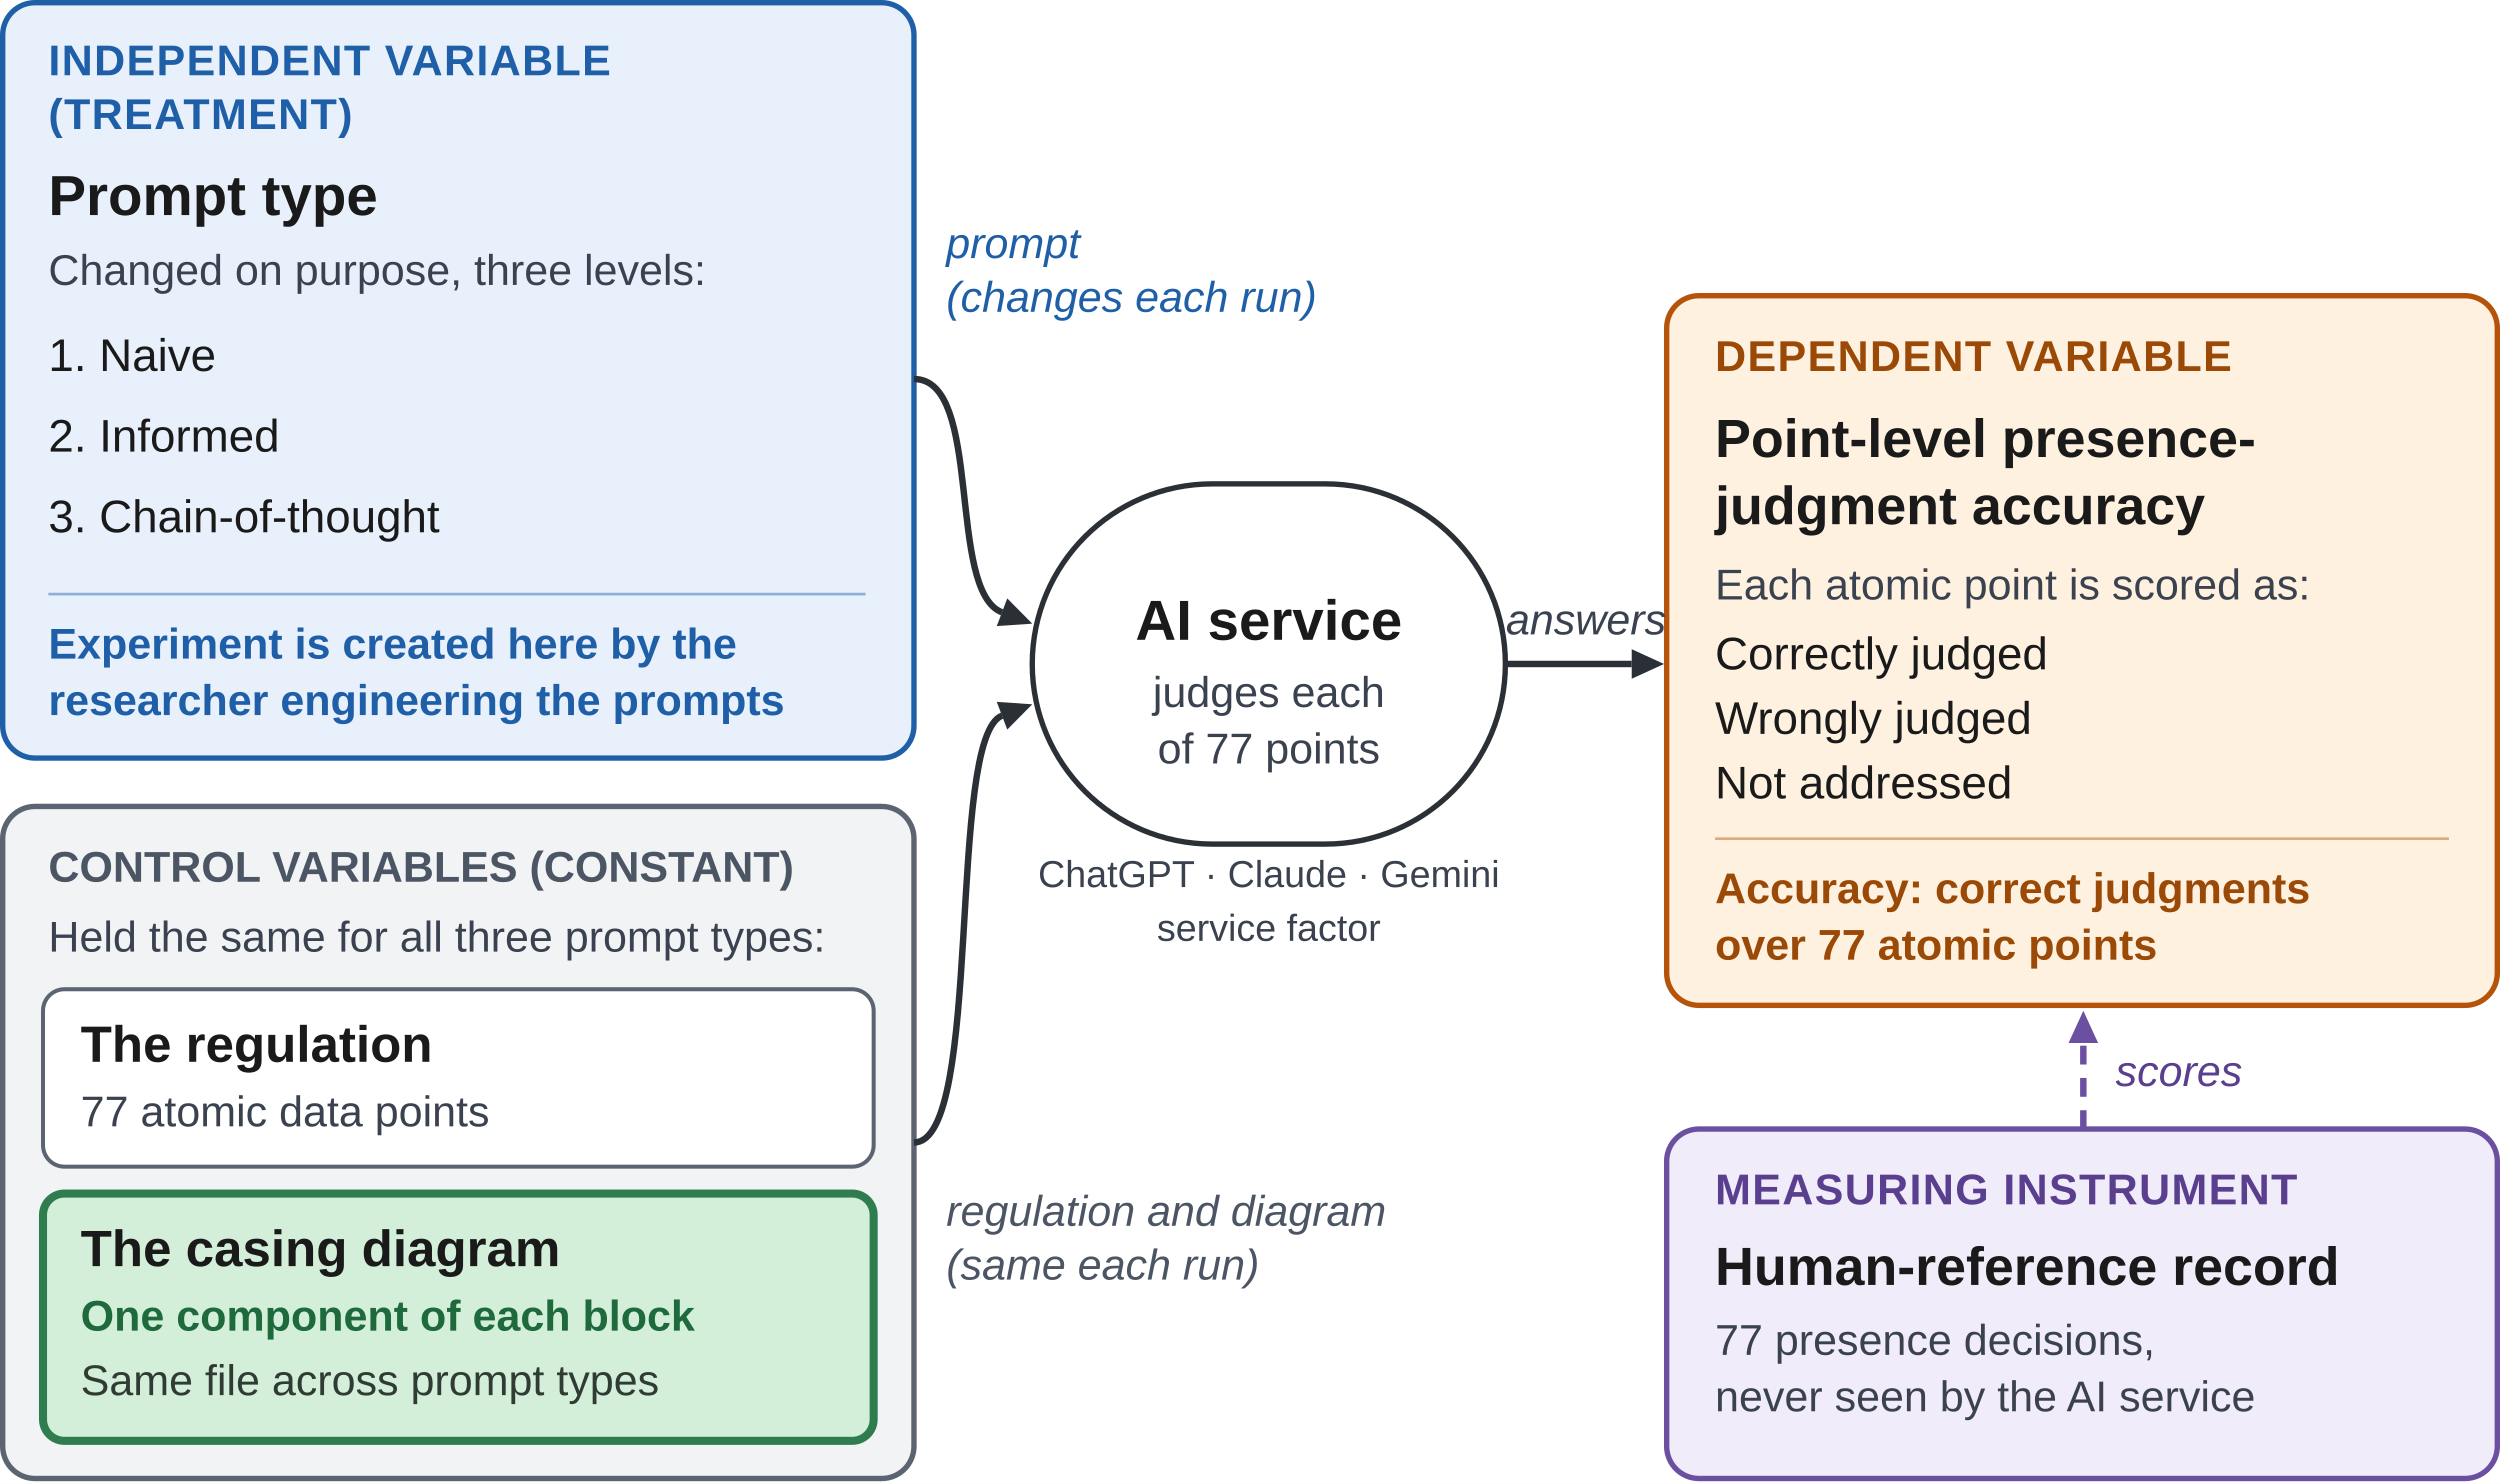
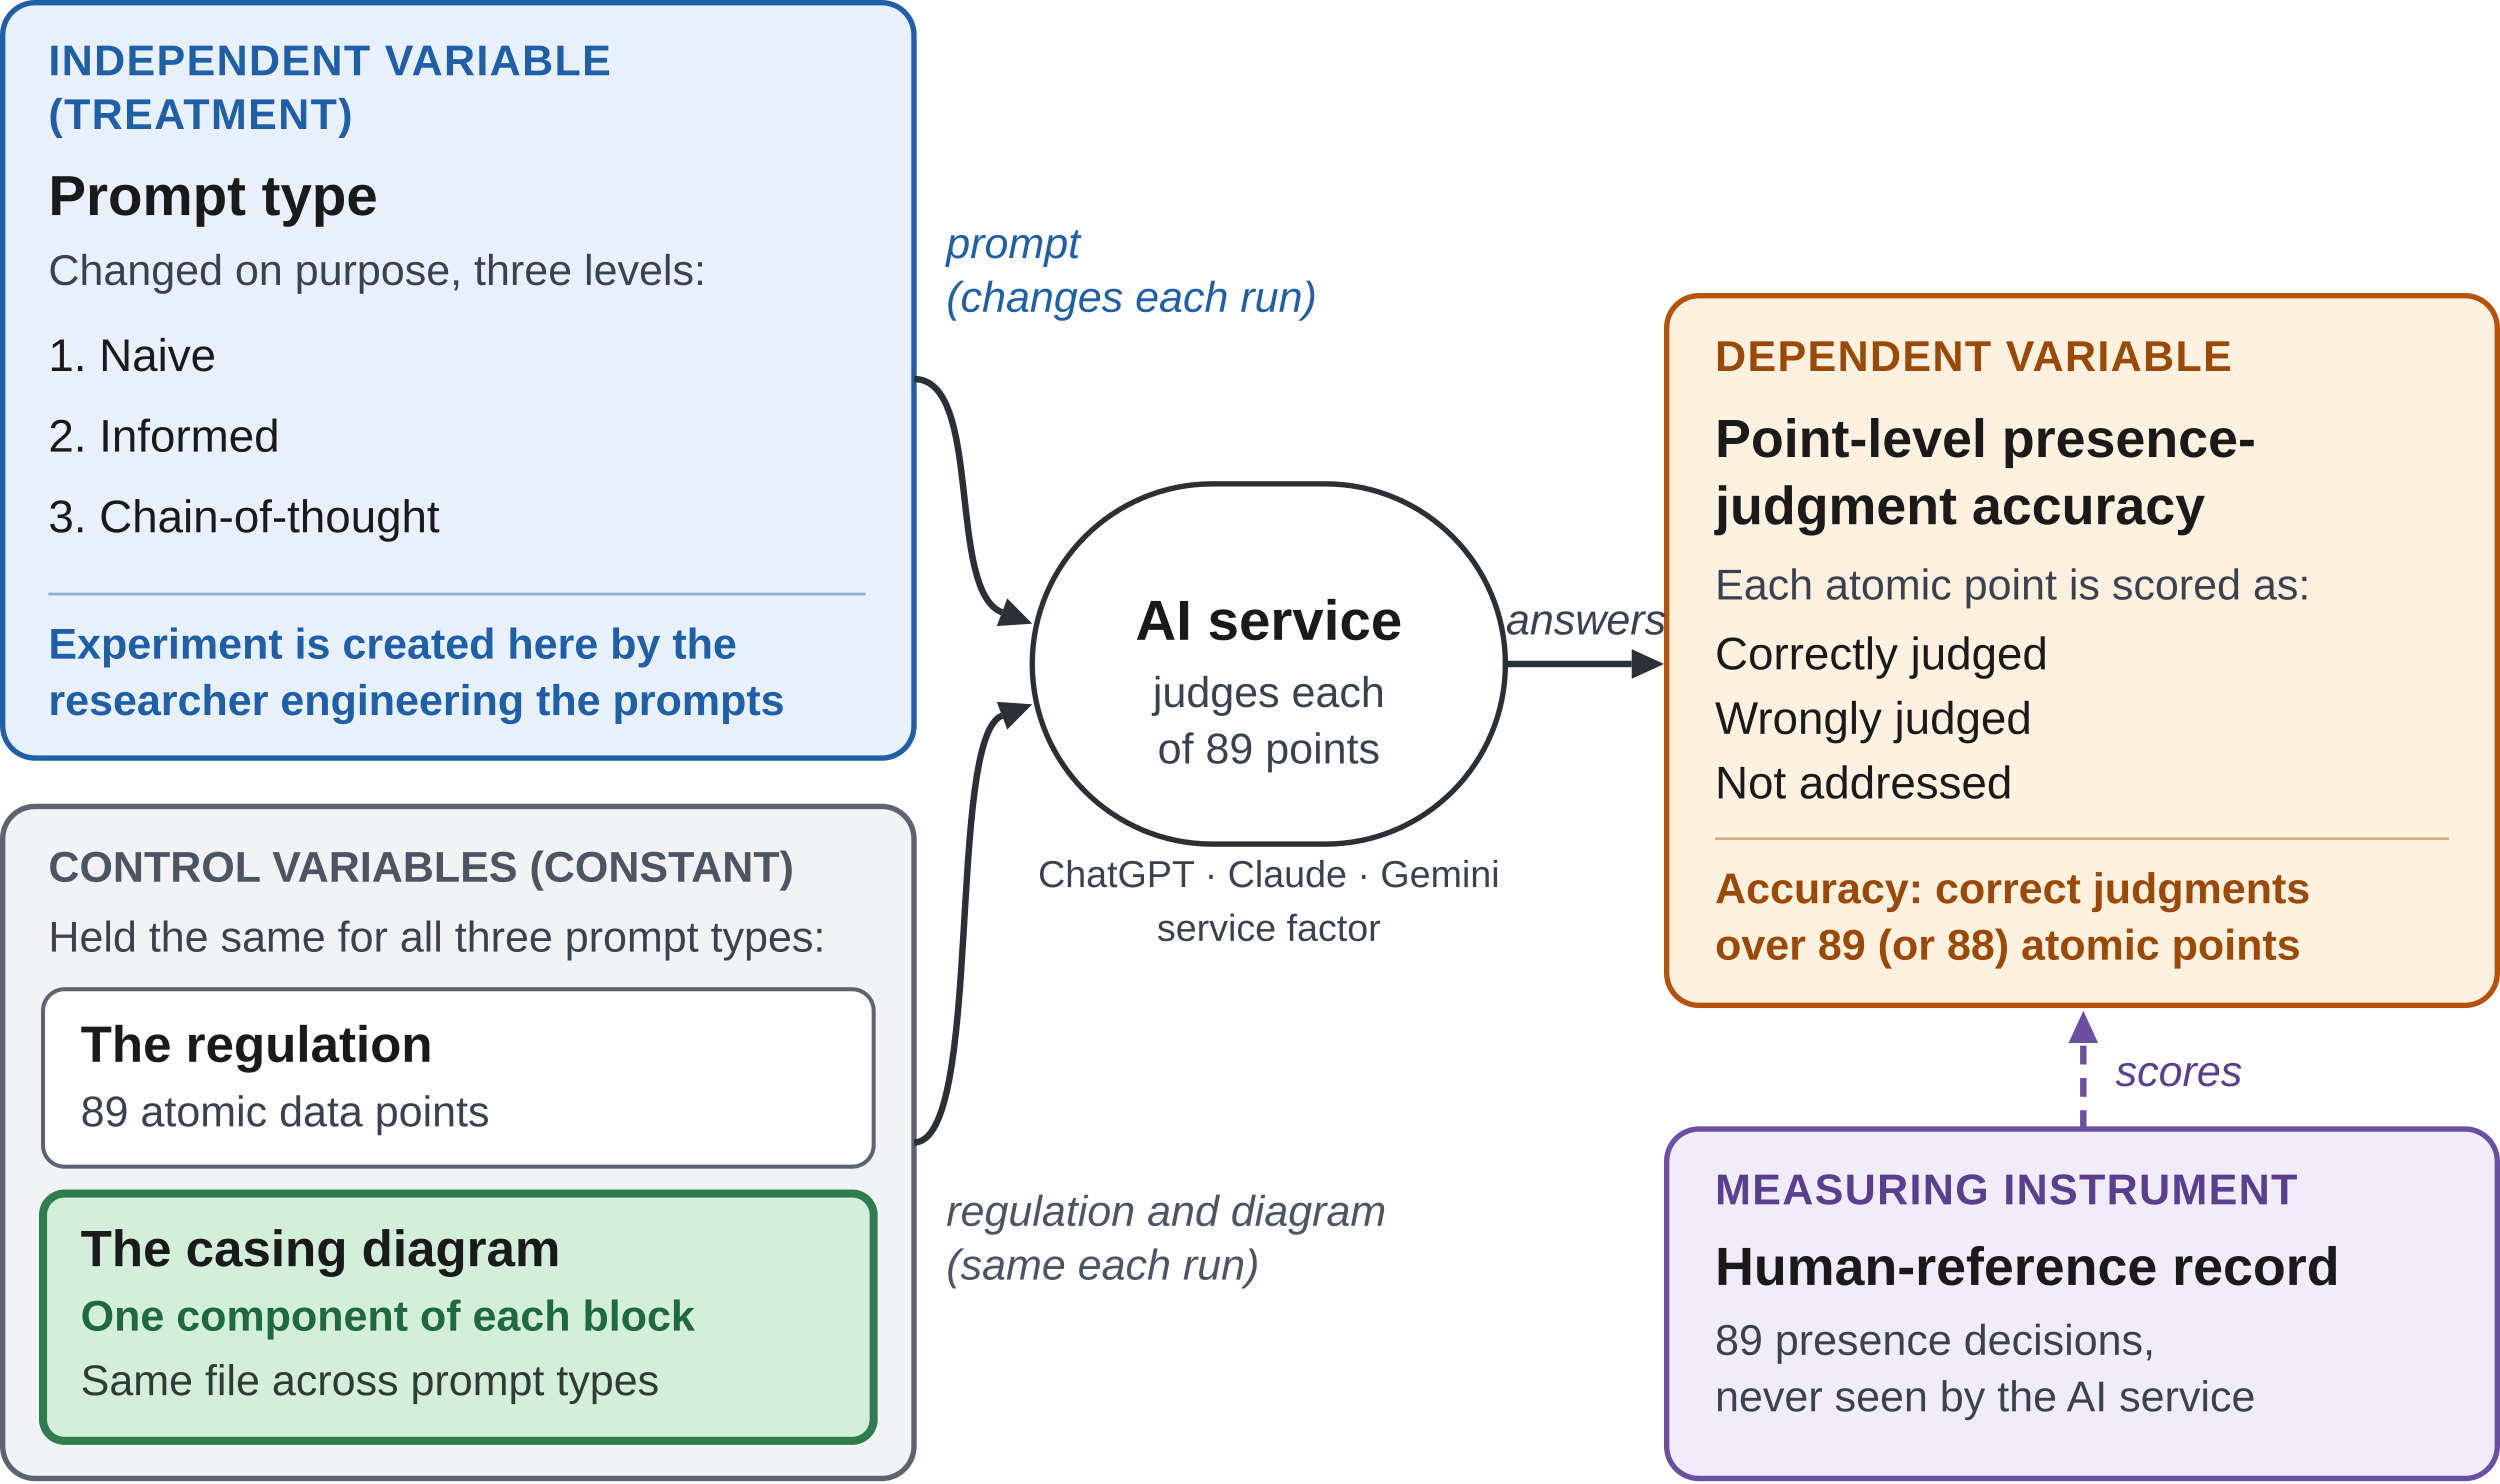
<svg xmlns="http://www.w3.org/2000/svg" viewBox="0 0 930 552" width="930" height="552" font-family="Segoe UI, Arial, Helvetica, sans-serif">
  <rect x="0" y="0" width="930" height="552" fill="#ffffff" />
  <rect x="1" y="1" width="339" height="281" rx="12" fill="#e8f1fb" stroke="#1f5fa8" stroke-width="2" />
  <text x="18" y="28" font-size="16" fill="#1f5fa8" font-weight="700" letter-spacing="0.5">INDEPENDENT VARIABLE</text>
  <text x="18" y="48" font-size="16" fill="#1f5fa8" font-weight="700" letter-spacing="0.5">(TREATMENT)</text>
  <text x="18" y="80" font-size="21" fill="#1a1a1a" font-weight="700">Prompt type</text>
  <text x="18" y="106" font-size="16" fill="#3a4250">Changed on purpose, three levels:</text>
  <text x="18" y="138" font-size="17" fill="#1a1a1a">1. Naive</text>
  <text x="18" y="168" font-size="17" fill="#1a1a1a">2. Informed</text>
  <text x="18" y="198" font-size="17" fill="#1a1a1a">3. Chain-of-thought</text>
  <line x1="18" y1="221" x2="322" y2="221" stroke="#1f5fa8" stroke-width="1" opacity="0.45" />
  <text x="18" y="245" font-size="16" fill="#1f5fa8" font-weight="700">Experiment is created here by the</text>
  <text x="18" y="266" font-size="16" fill="#1f5fa8" font-weight="700">researcher engineering the prompts</text>
  <rect x="1" y="300" width="339" height="250" rx="12" fill="#f1f3f5" stroke="#5b6470" stroke-width="2" />
  <text x="18" y="328" font-size="16" fill="#4b5563" font-weight="700" letter-spacing="0">CONTROL VARIABLES (CONSTANT)</text>
  <text x="18" y="354" font-size="16" fill="#3a4250">Held the same for all three prompt types:</text>
  <rect x="16" y="368" width="309" height="66" rx="8" fill="#ffffff" stroke="#5b6470" stroke-width="1.5" />
  <text x="30" y="395" font-size="19" fill="#1a1a1a" font-weight="700">The regulation</text>
-   <text x="30" y="419" font-size="16" fill="#3a4250">77 atomic data points</text>
+   <text x="30" y="419" font-size="16" fill="#3a4250">89 atomic data points</text>
  <rect x="16" y="444" width="309" height="92" rx="8" fill="#d3efd9" stroke="#2f7d4f" stroke-width="3" />
  <text x="30" y="471" font-size="19" fill="#1a1a1a" font-weight="700">The casing diagram</text>
  <text x="30" y="495" font-size="16" fill="#1f6a3d" font-weight="700">One component of each block</text>
  <text x="30" y="519" font-size="16" fill="#2f3b33">Same file across prompt types</text>
  <rect x="384" y="180" width="176" height="134" rx="67" fill="#ffffff" stroke="#2b2f36" stroke-width="2" />
  <text x="472" y="238" font-size="21" fill="#1a1a1a" font-weight="700" text-anchor="middle">AI service</text>
  <text x="472" y="263" font-size="16" fill="#3a4250" text-anchor="middle">judges each</text>
-   <text x="472" y="284" font-size="16" fill="#3a4250" text-anchor="middle">of 77 points</text>
+   <text x="472" y="284" font-size="16" fill="#3a4250" text-anchor="middle">of 89 points</text>
  <text x="472" y="330" font-size="14" fill="#3a4250" text-anchor="middle">ChatGPT · Claude · Gemini</text>
  <text x="472" y="350" font-size="14" fill="#3a4250" text-anchor="middle">service factor</text>
  <rect x="620" y="110" width="309" height="264" rx="12" fill="#fff1e0" stroke="#b45309" stroke-width="2" />
  <text x="638" y="138" font-size="16" fill="#9a4a06" font-weight="700" letter-spacing="0.5">DEPENDENT VARIABLE</text>
  <text x="638" y="170" font-size="20" fill="#1a1a1a" font-weight="700">Point-level presence-</text>
  <text x="638" y="195" font-size="20" fill="#1a1a1a" font-weight="700">judgment accuracy</text>
  <text x="638" y="223" font-size="16" fill="#3a4250">Each atomic point is scored as:</text>
  <text x="638" y="249" font-size="17" fill="#1a1a1a">Correctly judged</text>
  <text x="638" y="273" font-size="17" fill="#1a1a1a">Wrongly judged</text>
  <text x="638" y="297" font-size="17" fill="#1a1a1a">Not addressed</text>
  <line x1="638" y1="312" x2="911" y2="312" stroke="#b45309" stroke-width="1" opacity="0.45" />
  <text x="638" y="336" font-size="16" fill="#9a4a06" font-weight="700">Accuracy: correct judgments</text>
-   <text x="638" y="357" font-size="16" fill="#9a4a06" font-weight="700">over 77 atomic points</text>
+   <text x="638" y="357" font-size="16" fill="#9a4a06" font-weight="700">over 89 (or 88) atomic points</text>
  <rect x="620" y="420" width="309" height="130" rx="12" fill="#f1ecf9" stroke="#6b4fa0" stroke-width="2" />
  <text x="638" y="448" font-size="16" fill="#5a3f8f" font-weight="700" letter-spacing="0.5">MEASURING INSTRUMENT</text>
  <text x="638" y="478" font-size="20" fill="#1a1a1a" font-weight="700">Human-reference record</text>
-   <text x="638" y="504" font-size="16" fill="#3a4250">77 presence decisions,</text>
+   <text x="638" y="504" font-size="16" fill="#3a4250">89 presence decisions,</text>
  <text x="638" y="525" font-size="16" fill="#3a4250">never seen by the AI service</text>
  <path d="M340 141 C 366 141, 352 220, 372.8 227.8" fill="none" stroke="#2b2f36" stroke-width="2.4" />
  <polygon points="384,232 370.8,232.9 374.7,222.6" fill="#2b2f36" />
  <text x="352" y="96" font-size="16" fill="#1f5fa8" font-style="italic">prompt</text>
  <text x="352" y="116" font-size="16" fill="#1f5fa8" font-style="italic">(changes each run)</text>
  <path d="M340 425 C 366 425, 352 274, 372.8 266.2" fill="none" stroke="#2b2f36" stroke-width="2.4" />
  <polygon points="384,262 374.7,271.4 370.8,261.1" fill="#2b2f36" />
  <text x="352" y="456" font-size="16" fill="#4b5563" font-style="italic">regulation and diagram</text>
  <text x="352" y="476" font-size="16" fill="#4b5563" font-style="italic">(same each run)</text>
  <path d="M560 247 L 607.0 247.0" fill="none" stroke="#2b2f36" stroke-width="2.4" />
  <polygon points="619,247 607.0,252.5 607.0,241.5" fill="#2b2f36" />
  <text x="590" y="236" font-size="16" fill="#3a4250" text-anchor="middle" font-style="italic">answers</text>
  <path d="M775 420 L 775.0 388.0" fill="none" stroke="#6b4fa0" stroke-width="2.4" stroke-dasharray="7 5" />
  <polygon points="775,376 780.5,388.0 769.5,388.0" fill="#6b4fa0" />
  <text x="787" y="404" font-size="16" fill="#5a3f8f" font-style="italic">scores</text>
</svg>
